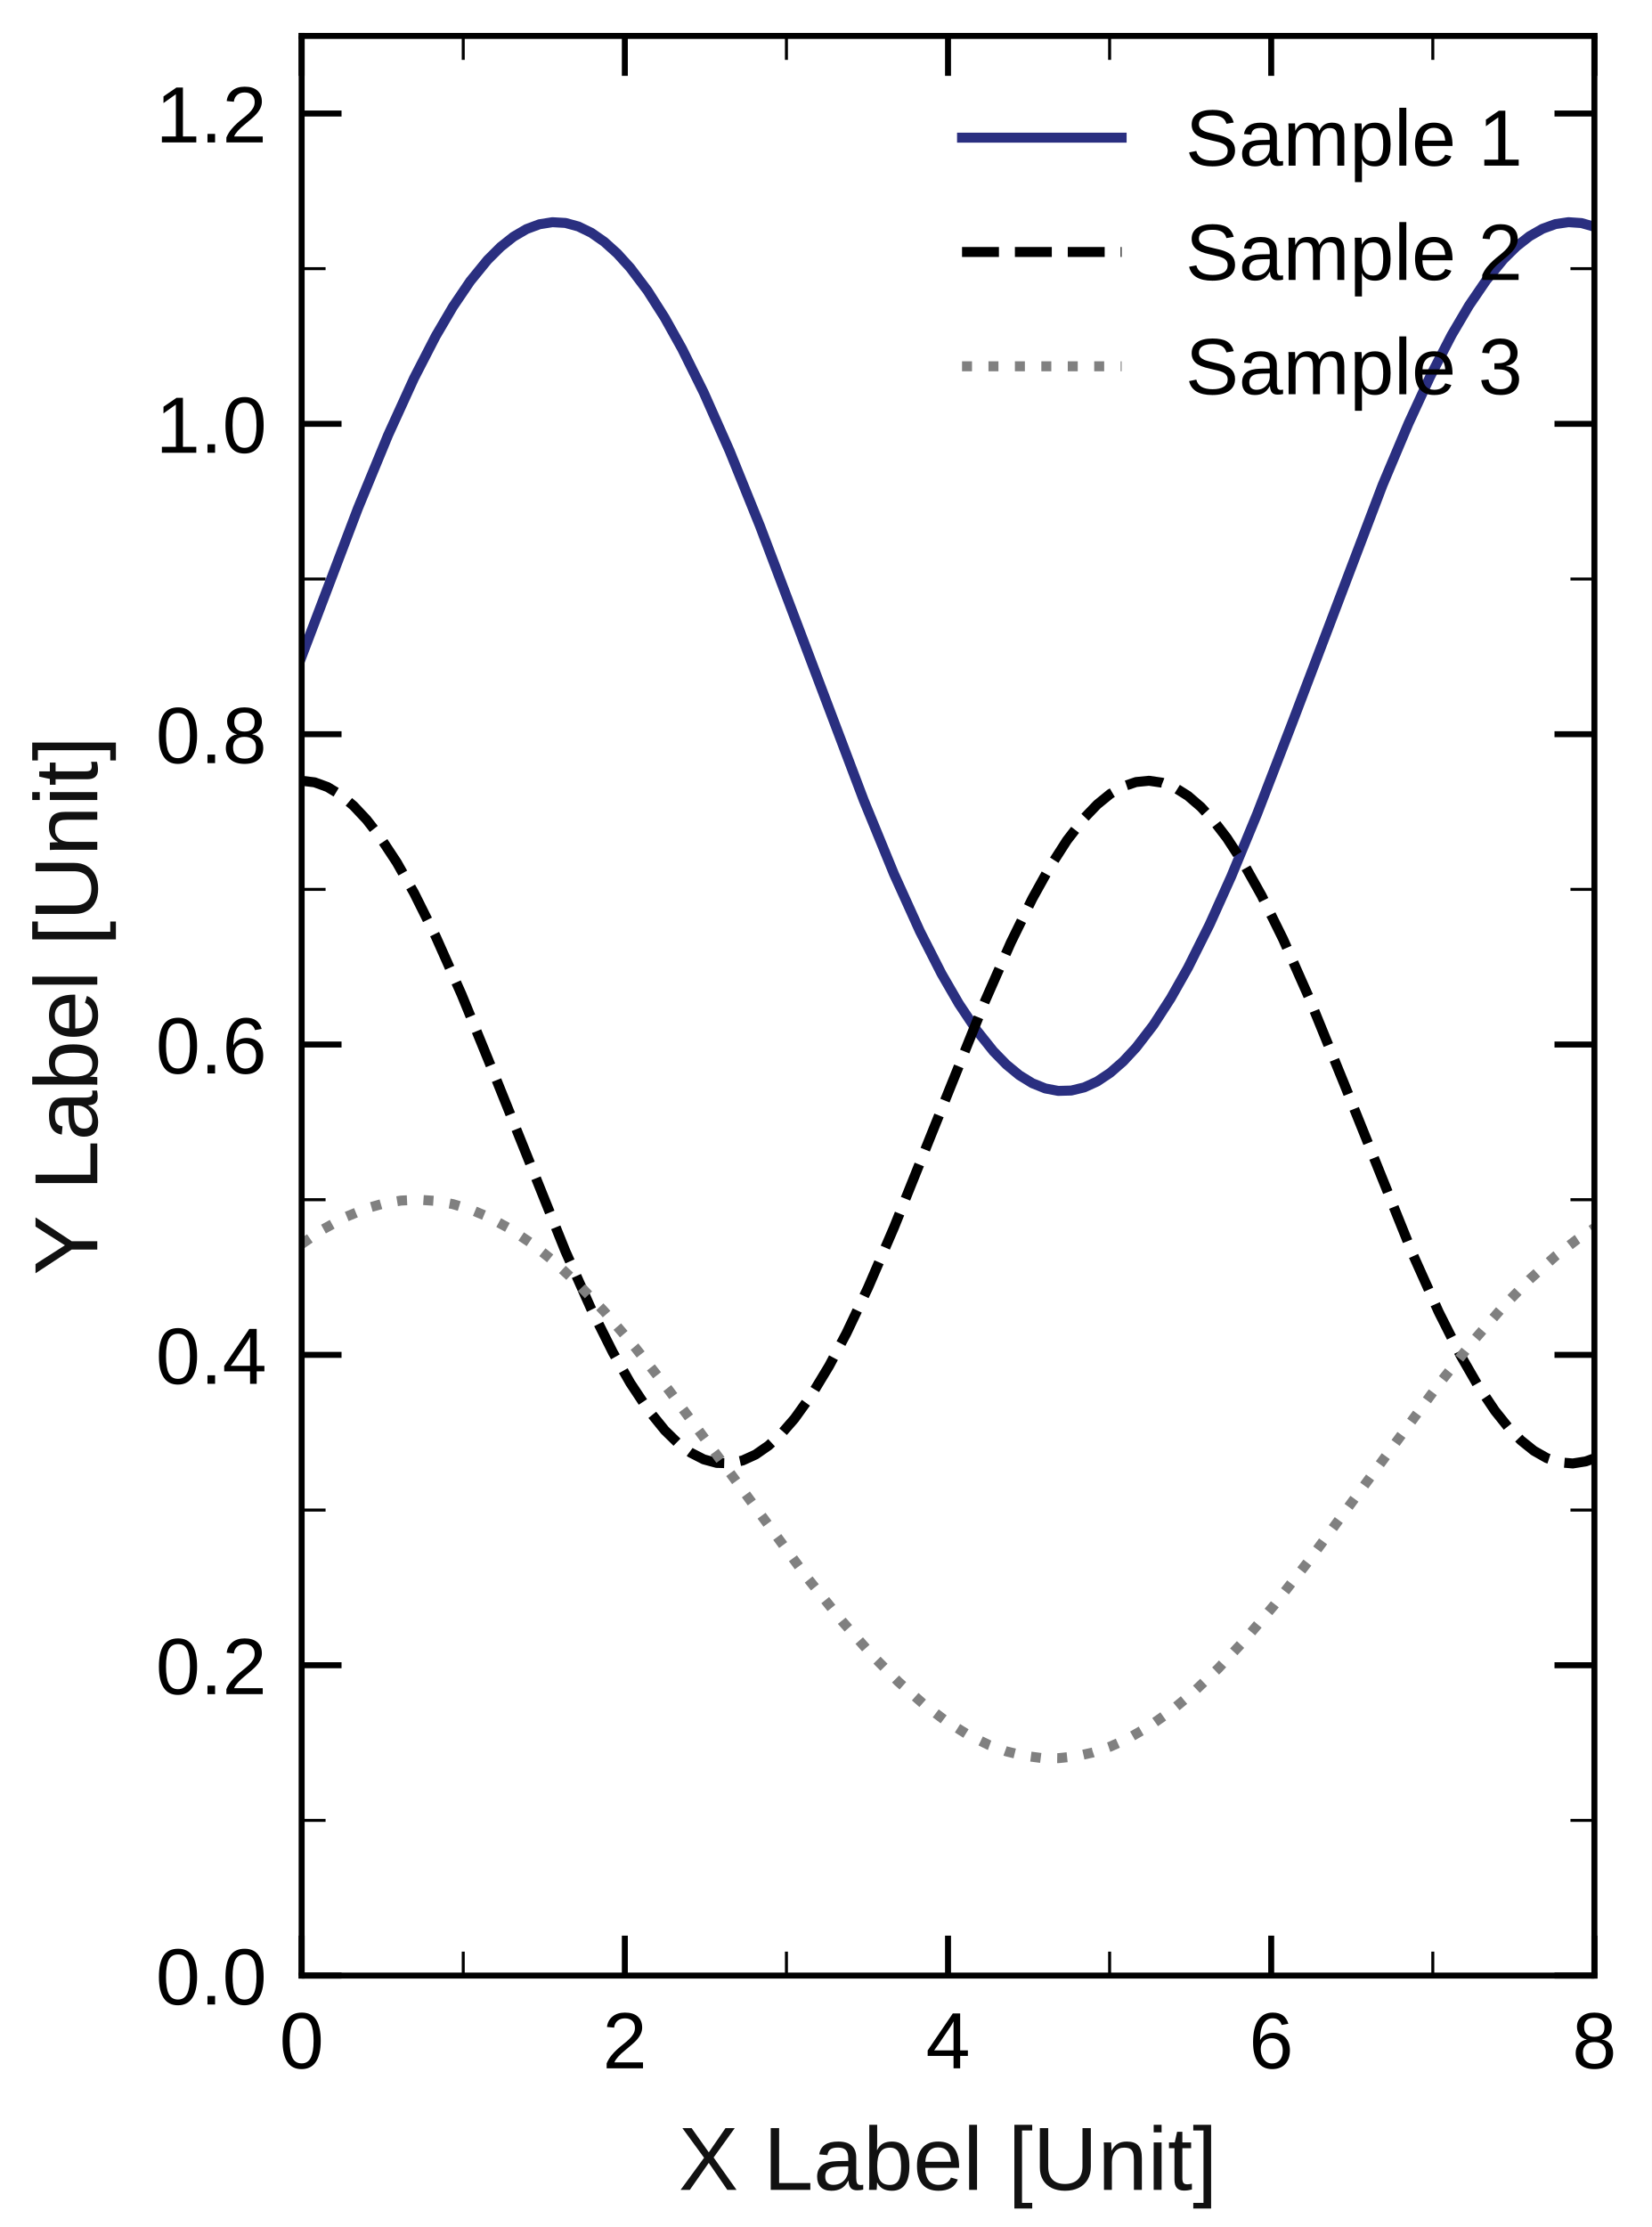
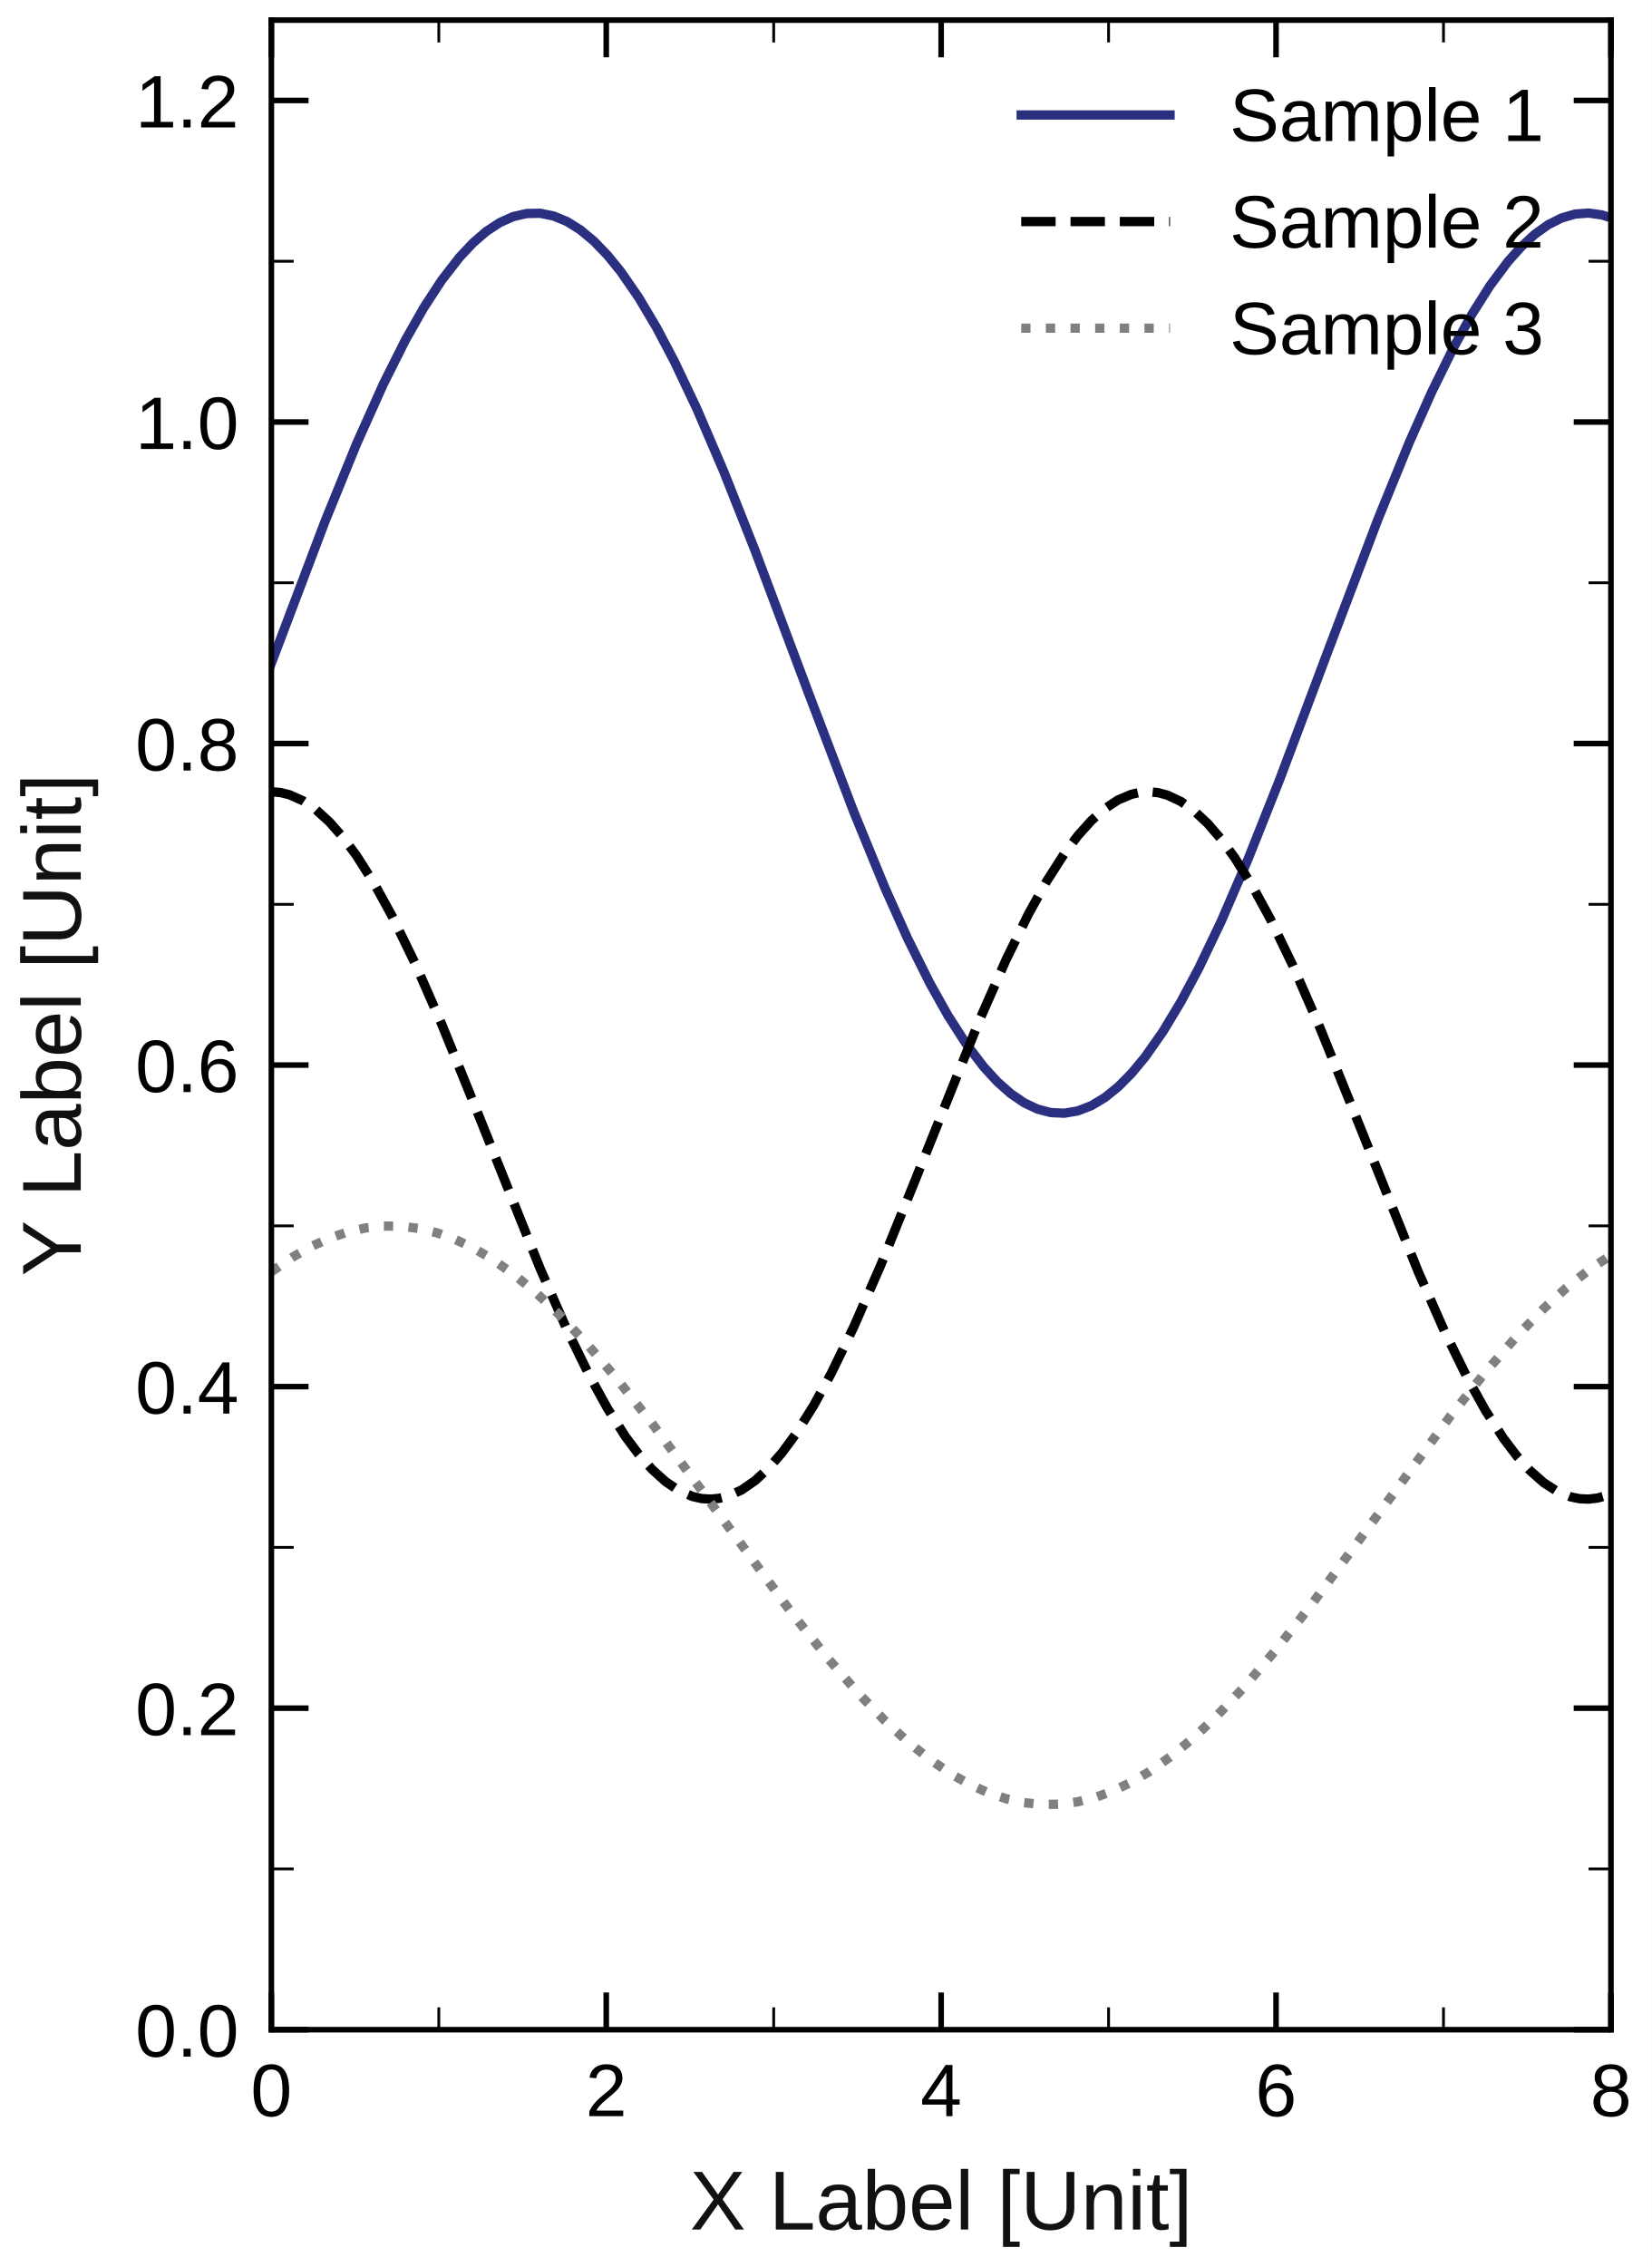
- <svg xmlns="http://www.w3.org/2000/svg" xmlns:xlink="http://www.w3.org/1999/xlink" width="165.6pt" height="223.2pt" viewBox="0 0 165.6 223.2" version="1.1">
+ <svg xmlns="http://www.w3.org/2000/svg" xmlns:xlink="http://www.w3.org/1999/xlink" width="177.554pt" height="243.667pt" viewBox="0 0 177.554 243.667" version="1.1">
  <defs>
    <style type="text/css">*{stroke-linejoin: round; stroke-linecap: butt}</style>
  </defs>
  <g id="figure_1">
    <g id="patch_1">
-       <path d="M 0 223.2  L 165.6 223.2  L 165.6 -0  L 0 -0  z " style="fill: #ffffff" />
+       <path d="M 0 243.667  L 177.554 243.667  L 177.554 0  L 0 0  z " style="fill: #ffffff" />
    </g>
    <g id="axes_1">
      <g id="patch_2">
-         <path d="M 30.24 198  L 159.84 198  L 159.84 3.6  L 30.24 3.6  z " style="fill: #ffffff" />
+         <path d="M 29.17 218.16  L 173.17 218.16  L 173.17 2.16  L 29.17 2.16  z " style="fill: #ffffff" />
      </g>
      <g id="matplotlib.axis_1">
        <g id="xtick_1">
          <g id="line2d_1">
            <defs>
-               <path id="mc24cb52081" d="M 0 0  L 0 -4  " style="stroke: #000000; stroke-width: 0.6" />
-             </defs>
-             <g>
-               <use xlink:href="#mc24cb52081" x="30.24" y="198" style="stroke: #000000; stroke-width: 0.6" />
+               <path id="mc9ef6f5ef5" d="M 0 0  L 0 -4  " style="stroke: #000000; stroke-width: 0.6" />
+             </defs>
+             <g>
+               <use xlink:href="#mc9ef6f5ef5" x="29.17" y="218.16" style="stroke: #000000; stroke-width: 0.6" />
            </g>
          </g>
          <g id="line2d_2">
            <defs>
-               <path id="m862038b595" d="M 0 0  L 0 4  " style="stroke: #000000; stroke-width: 0.6" />
-             </defs>
-             <g>
-               <use xlink:href="#m862038b595" x="30.24" y="3.6" style="stroke: #000000; stroke-width: 0.6" />
+               <path id="m46d0207cd6" d="M 0 0  L 0 4  " style="stroke: #000000; stroke-width: 0.6" />
+             </defs>
+             <g>
+               <use xlink:href="#m46d0207cd6" x="29.17" y="2.16" style="stroke: #000000; stroke-width: 0.6" />
            </g>
          </g>
          <g id="text_1">
-             <g transform="translate(28.01562 207.2975) scale(0.08 -0.08)">
+             <g transform="translate(26.94531 227.4575) scale(0.08 -0.08)">
              <defs>
                <path id="Arimo-30" d="M 3309 2203  Q 3309 1100 2920 518  Q 2531 -63 1772 -63  Q 1013 -63 631 515  Q 250 1094 250 2203  Q 250 3338 620 3903  Q 991 4469 1791 4469  Q 2569 4469 2939 3897  Q 3309 3325 3309 2203  z M 2738 2203  Q 2738 3156 2517 3584  Q 2297 4013 1791 4013  Q 1272 4013 1045 3591  Q 819 3169 819 2203  Q 819 1266 1048 831  Q 1278 397 1778 397  Q 2275 397 2506 840  Q 2738 1284 2738 2203  z " transform="scale(0.015625)" />
              </defs>
              <use xlink:href="#Arimo-30" />
            </g>
          </g>
        </g>
        <g id="xtick_2">
          <g id="line2d_3">
            <g>
-               <use xlink:href="#mc24cb52081" x="62.64" y="198" style="stroke: #000000; stroke-width: 0.6" />
+               <use xlink:href="#mc9ef6f5ef5" x="65.17" y="218.16" style="stroke: #000000; stroke-width: 0.6" />
            </g>
          </g>
          <g id="line2d_4">
            <g>
-               <use xlink:href="#m862038b595" x="62.64" y="3.6" style="stroke: #000000; stroke-width: 0.6" />
+               <use xlink:href="#m46d0207cd6" x="65.17" y="2.16" style="stroke: #000000; stroke-width: 0.6" />
            </g>
          </g>
          <g id="text_2">
-             <g transform="translate(60.41562 207.2975) scale(0.08 -0.08)">
+             <g transform="translate(62.94531 227.4575) scale(0.08 -0.08)">
              <defs>
                <path id="Arimo-32" d="M 322 0  L 322 397  Q 481 763 711 1042  Q 941 1322 1194 1548  Q 1447 1775 1695 1969  Q 1944 2163 2144 2356  Q 2344 2550 2467 2762  Q 2591 2975 2591 3244  Q 2591 3606 2378 3806  Q 2166 4006 1788 4006  Q 1428 4006 1195 3811  Q 963 3616 922 3263  L 347 3316  Q 409 3844 795 4156  Q 1181 4469 1788 4469  Q 2453 4469 2811 4155  Q 3169 3841 3169 3263  Q 3169 3006 3051 2753  Q 2934 2500 2703 2247  Q 2472 1994 1819 1463  Q 1459 1169 1246 933  Q 1034 697 941 478  L 3238 478  L 3238 0  L 322 0  z " transform="scale(0.015625)" />
              </defs>
              <use xlink:href="#Arimo-32" />
            </g>
          </g>
        </g>
        <g id="xtick_3">
          <g id="line2d_5">
            <g>
-               <use xlink:href="#mc24cb52081" x="95.04" y="198" style="stroke: #000000; stroke-width: 0.6" />
+               <use xlink:href="#mc9ef6f5ef5" x="101.17" y="218.16" style="stroke: #000000; stroke-width: 0.6" />
            </g>
          </g>
          <g id="line2d_6">
            <g>
-               <use xlink:href="#m862038b595" x="95.04" y="3.6" style="stroke: #000000; stroke-width: 0.6" />
+               <use xlink:href="#m46d0207cd6" x="101.17" y="2.16" style="stroke: #000000; stroke-width: 0.6" />
            </g>
          </g>
          <g id="text_3">
-             <g transform="translate(92.81562 207.2975) scale(0.08 -0.08)">
+             <g transform="translate(98.94531 227.4575) scale(0.08 -0.08)">
              <defs>
                <path id="Arimo-34" d="M 2753 997  L 2753 0  L 2222 0  L 2222 997  L 147 997  L 147 1434  L 2163 4403  L 2753 4403  L 2753 1441  L 3372 1441  L 3372 997  L 2753 997  z M 2222 1441  L 2222 3769  Q 2150 3631 2101 3543  Q 2053 3456 2013 3397  L 1003 1903  Q 916 1775 666 1441  L 2222 1441  z " transform="scale(0.015625)" />
              </defs>
              <use xlink:href="#Arimo-34" />
            </g>
          </g>
        </g>
        <g id="xtick_4">
          <g id="line2d_7">
            <g>
-               <use xlink:href="#mc24cb52081" x="127.44" y="198" style="stroke: #000000; stroke-width: 0.6" />
+               <use xlink:href="#mc9ef6f5ef5" x="137.17" y="218.16" style="stroke: #000000; stroke-width: 0.6" />
            </g>
          </g>
          <g id="line2d_8">
            <g>
-               <use xlink:href="#m862038b595" x="127.44" y="3.6" style="stroke: #000000; stroke-width: 0.6" />
+               <use xlink:href="#m46d0207cd6" x="137.17" y="2.16" style="stroke: #000000; stroke-width: 0.6" />
            </g>
          </g>
          <g id="text_4">
-             <g transform="translate(125.2156 207.2975) scale(0.08 -0.08)">
+             <g transform="translate(134.9453 227.4575) scale(0.08 -0.08)">
              <defs>
                <path id="Arimo-36" d="M 3278 1441  Q 3278 744 2900 340  Q 2522 -63 1856 -63  Q 1113 -63 719 490  Q 325 1044 325 2100  Q 325 3244 734 3856  Q 1144 4469 1900 4469  Q 2897 4469 3156 3572  L 2619 3475  Q 2453 4013 1894 4013  Q 1413 4013 1148 3564  Q 884 3116 884 2266  Q 1038 2550 1316 2698  Q 1594 2847 1953 2847  Q 2563 2847 2920 2465  Q 3278 2084 3278 1441  z M 2706 1416  Q 2706 1894 2472 2153  Q 2238 2413 1819 2413  Q 1425 2413 1183 2183  Q 941 1953 941 1550  Q 941 1041 1192 716  Q 1444 391 1838 391  Q 2244 391 2475 664  Q 2706 938 2706 1416  z " transform="scale(0.015625)" />
              </defs>
              <use xlink:href="#Arimo-36" />
            </g>
          </g>
        </g>
        <g id="xtick_5">
          <g id="line2d_9">
            <g>
-               <use xlink:href="#mc24cb52081" x="159.84" y="198" style="stroke: #000000; stroke-width: 0.6" />
+               <use xlink:href="#mc9ef6f5ef5" x="173.17" y="218.16" style="stroke: #000000; stroke-width: 0.6" />
            </g>
          </g>
          <g id="line2d_10">
            <g>
-               <use xlink:href="#m862038b595" x="159.84" y="3.6" style="stroke: #000000; stroke-width: 0.6" />
+               <use xlink:href="#m46d0207cd6" x="173.17" y="2.16" style="stroke: #000000; stroke-width: 0.6" />
            </g>
          </g>
          <g id="text_5">
-             <g transform="translate(157.6156 207.2975) scale(0.08 -0.08)">
+             <g transform="translate(170.9453 227.4575) scale(0.08 -0.08)">
              <defs>
                <path id="Arimo-38" d="M 3281 1228  Q 3281 619 2893 278  Q 2506 -63 1781 -63  Q 1075 -63 676 271  Q 278 606 278 1222  Q 278 1653 525 1947  Q 772 2241 1156 2303  L 1156 2316  Q 797 2400 589 2681  Q 381 2963 381 3341  Q 381 3844 757 4156  Q 1134 4469 1769 4469  Q 2419 4469 2795 4162  Q 3172 3856 3172 3334  Q 3172 2956 2962 2675  Q 2753 2394 2391 2322  L 2391 2309  Q 2813 2241 3047 1952  Q 3281 1663 3281 1228  z M 2697 1281  Q 2697 1691 2453 1898  Q 2209 2106 1769 2106  Q 1341 2106 1100 1882  Q 859 1659 859 1269  Q 859 359 1788 359  Q 2247 359 2472 579  Q 2697 800 2697 1281  z M 2588 3303  Q 2588 4050 1769 4050  Q 1372 4050 1164 3862  Q 956 3675 956 3303  Q 956 2925 1170 2726  Q 1384 2528 1775 2528  Q 2172 2528 2380 2711  Q 2588 2894 2588 3303  z " transform="scale(0.015625)" />
              </defs>
              <use xlink:href="#Arimo-38" />
            </g>
          </g>
        </g>
        <g id="xtick_6">
          <g id="line2d_11">
            <defs>
-               <path id="m86d855bfe4" d="M 0 0  L 0 -2.4  " style="stroke: #000000; stroke-width: 0.3" />
-             </defs>
-             <g>
-               <use xlink:href="#m86d855bfe4" x="46.44" y="198" style="stroke: #000000; stroke-width: 0.3" />
+               <path id="m36d95aede6" d="M 0 0  L 0 -2.4  " style="stroke: #000000; stroke-width: 0.3" />
+             </defs>
+             <g>
+               <use xlink:href="#m36d95aede6" x="47.17" y="218.16" style="stroke: #000000; stroke-width: 0.3" />
            </g>
          </g>
          <g id="line2d_12">
            <defs>
-               <path id="mf65d2bd8a2" d="M 0 0  L 0 2.4  " style="stroke: #000000; stroke-width: 0.3" />
-             </defs>
-             <g>
-               <use xlink:href="#mf65d2bd8a2" x="46.44" y="3.6" style="stroke: #000000; stroke-width: 0.3" />
+               <path id="m4da237f2a1" d="M 0 0  L 0 2.4  " style="stroke: #000000; stroke-width: 0.3" />
+             </defs>
+             <g>
+               <use xlink:href="#m4da237f2a1" x="47.17" y="2.16" style="stroke: #000000; stroke-width: 0.3" />
            </g>
          </g>
        </g>
        <g id="xtick_7">
          <g id="line2d_13">
            <g>
-               <use xlink:href="#m86d855bfe4" x="78.84" y="198" style="stroke: #000000; stroke-width: 0.3" />
+               <use xlink:href="#m36d95aede6" x="83.17" y="218.16" style="stroke: #000000; stroke-width: 0.3" />
            </g>
          </g>
          <g id="line2d_14">
            <g>
-               <use xlink:href="#mf65d2bd8a2" x="78.84" y="3.6" style="stroke: #000000; stroke-width: 0.3" />
+               <use xlink:href="#m4da237f2a1" x="83.17" y="2.16" style="stroke: #000000; stroke-width: 0.3" />
            </g>
          </g>
        </g>
        <g id="xtick_8">
          <g id="line2d_15">
            <g>
-               <use xlink:href="#m86d855bfe4" x="111.24" y="198" style="stroke: #000000; stroke-width: 0.3" />
+               <use xlink:href="#m36d95aede6" x="119.17" y="218.16" style="stroke: #000000; stroke-width: 0.3" />
            </g>
          </g>
          <g id="line2d_16">
            <g>
-               <use xlink:href="#mf65d2bd8a2" x="111.24" y="3.6" style="stroke: #000000; stroke-width: 0.3" />
+               <use xlink:href="#m4da237f2a1" x="119.17" y="2.16" style="stroke: #000000; stroke-width: 0.3" />
            </g>
          </g>
        </g>
        <g id="xtick_9">
          <g id="line2d_17">
            <g>
-               <use xlink:href="#m86d855bfe4" x="143.64" y="198" style="stroke: #000000; stroke-width: 0.3" />
+               <use xlink:href="#m36d95aede6" x="155.17" y="218.16" style="stroke: #000000; stroke-width: 0.3" />
            </g>
          </g>
          <g id="line2d_18">
            <g>
-               <use xlink:href="#mf65d2bd8a2" x="143.64" y="3.6" style="stroke: #000000; stroke-width: 0.3" />
+               <use xlink:href="#m4da237f2a1" x="155.17" y="2.16" style="stroke: #000000; stroke-width: 0.3" />
            </g>
          </g>
        </g>
        <g id="text_6">
-           <g style="fill: #111111" transform="translate(68.02594 219.4797) scale(0.09 -0.09)">
+           <g style="fill: #111111" transform="translate(74.15563 239.6397) scale(0.09 -0.09)">
            <defs>
              <path id="Arimo-58" d="M 3475 0  L 2153 1925  L 803 0  L 144 0  L 1819 2288  L 272 4403  L 931 4403  L 2156 2675  L 3347 4403  L 4006 4403  L 2500 2309  L 4134 0  L 3475 0  z " transform="scale(0.015625)" />
              <path id="Arimo-20" transform="scale(0.015625)" />
              <path id="Arimo-4c" d="M 525 0  L 525 4403  L 1122 4403  L 1122 488  L 3347 488  L 3347 0  L 525 0  z " transform="scale(0.015625)" />
              <path id="Arimo-61" d="M 1294 -63  Q 784 -63 528 206  Q 272 475 272 944  Q 272 1469 617 1750  Q 963 2031 1731 2050  L 2491 2063  L 2491 2247  Q 2491 2659 2316 2837  Q 2141 3016 1766 3016  Q 1388 3016 1216 2887  Q 1044 2759 1009 2478  L 422 2531  Q 566 3444 1778 3444  Q 2416 3444 2737 3151  Q 3059 2859 3059 2306  L 3059 850  Q 3059 600 3125 473  Q 3191 347 3375 347  Q 3456 347 3559 369  L 3559 19  Q 3347 -31 3125 -31  Q 2813 -31 2670 133  Q 2528 297 2509 647  L 2491 647  Q 2275 259 1989 98  Q 1703 -63 1294 -63  z M 1422 359  Q 1731 359 1972 500  Q 2213 641 2352 886  Q 2491 1131 2491 1391  L 2491 1669  L 1875 1656  Q 1478 1650 1273 1575  Q 1069 1500 959 1344  Q 850 1188 850 934  Q 850 659 998 509  Q 1147 359 1422 359  z " transform="scale(0.015625)" />
              <path id="Arimo-62" d="M 3291 1706  Q 3291 -63 2047 -63  Q 1663 -63 1408 76  Q 1153 216 994 525  L 988 525  Q 988 428 975 229  Q 963 31 956 0  L 413 0  Q 431 169 431 697  L 431 4638  L 994 4638  L 994 3316  Q 994 3113 981 2838  L 994 2838  Q 1150 3163 1408 3303  Q 1666 3444 2047 3444  Q 2688 3444 2989 3012  Q 3291 2581 3291 1706  z M 2700 1688  Q 2700 2397 2512 2703  Q 2325 3009 1903 3009  Q 1428 3009 1211 2684  Q 994 2359 994 1653  Q 994 988 1206 670  Q 1419 353 1897 353  Q 2322 353 2511 667  Q 2700 981 2700 1688  z " transform="scale(0.015625)" />
              <path id="Arimo-65" d="M 863 1572  Q 863 991 1103 675  Q 1344 359 1806 359  Q 2172 359 2392 506  Q 2613 653 2691 878  L 3184 738  Q 2881 -63 1806 -63  Q 1056 -63 664 384  Q 272 831 272 1713  Q 272 2550 664 2997  Q 1056 3444 1784 3444  Q 3275 3444 3275 1647  L 3275 1572  L 863 1572  z M 2694 2003  Q 2647 2538 2422 2783  Q 2197 3028 1775 3028  Q 1366 3028 1127 2754  Q 888 2481 869 2003  L 2694 2003  z " transform="scale(0.015625)" />
              <path id="Arimo-6c" d="M 431 0  L 431 4638  L 994 4638  L 994 0  L 431 0  z " transform="scale(0.015625)" />
              <path id="Arimo-5b" d="M 456 -1328  L 456 4638  L 1728 4638  L 1728 4234  L 1000 4234  L 1000 -925  L 1728 -925  L 1728 -1328  L 456 -1328  z " transform="scale(0.015625)" />
              <path id="Arimo-55" d="M 2284 -63  Q 1744 -63 1341 134  Q 938 331 716 706  Q 494 1081 494 1600  L 494 4403  L 1091 4403  L 1091 1650  Q 1091 1047 1397 734  Q 1703 422 2281 422  Q 2875 422 3204 745  Q 3534 1069 3534 1691  L 3534 4403  L 4128 4403  L 4128 1656  Q 4128 1122 3901 734  Q 3675 347 3261 142  Q 2847 -63 2284 -63  z " transform="scale(0.015625)" />
              <path id="Arimo-6e" d="M 2578 0  L 2578 2144  Q 2578 2478 2512 2662  Q 2447 2847 2303 2928  Q 2159 3009 1881 3009  Q 1475 3009 1240 2731  Q 1006 2453 1006 1959  L 1006 0  L 444 0  L 444 2659  Q 444 3250 425 3381  L 956 3381  Q 959 3366 962 3297  Q 966 3228 970 3139  Q 975 3050 981 2803  L 991 2803  Q 1184 3153 1439 3298  Q 1694 3444 2072 3444  Q 2628 3444 2886 3167  Q 3144 2891 3144 2253  L 3144 0  L 2578 0  z " transform="scale(0.015625)" />
              <path id="Arimo-69" d="M 428 0  L 428 3381  L 991 3381  L 991 0  L 428 0  z M 428 4100  L 428 4638  L 991 4638  L 991 4100  L 428 4100  z " transform="scale(0.015625)" />
              <path id="Arimo-74" d="M 1731 25  Q 1453 -50 1163 -50  Q 488 -50 488 716  L 488 2972  L 97 2972  L 97 3381  L 509 3381  L 675 4138  L 1050 4138  L 1050 3381  L 1675 3381  L 1675 2972  L 1050 2972  L 1050 838  Q 1050 594 1129 495  Q 1209 397 1406 397  Q 1519 397 1731 441  L 1731 25  z " transform="scale(0.015625)" />
              <path id="Arimo-5d" d="M 50 -1328  L 50 -925  L 778 -925  L 778 4234  L 50 4234  L 50 4638  L 1322 4638  L 1322 -1328  L 50 -1328  z " transform="scale(0.015625)" />
            </defs>
            <use xlink:href="#Arimo-58" />
            <use xlink:href="#Arimo-20" x="66.699" />
            <use xlink:href="#Arimo-4c" x="94.482" />
            <use xlink:href="#Arimo-61" x="150.098" />
            <use xlink:href="#Arimo-62" x="205.713" />
            <use xlink:href="#Arimo-65" x="261.328" />
            <use xlink:href="#Arimo-6c" x="316.943" />
            <use xlink:href="#Arimo-20" x="339.16" />
            <use xlink:href="#Arimo-5b" x="366.943" />
            <use xlink:href="#Arimo-55" x="394.727" />
            <use xlink:href="#Arimo-6e" x="466.943" />
            <use xlink:href="#Arimo-69" x="522.559" />
            <use xlink:href="#Arimo-74" x="544.775" />
            <use xlink:href="#Arimo-5d" x="572.559" />
          </g>
        </g>
      </g>
      <g id="matplotlib.axis_2">
        <g id="ytick_1">
          <g id="line2d_19">
            <defs>
-               <path id="m43a805582a" d="M 0 0  L 4 0  " style="stroke: #000000; stroke-width: 0.6" />
-             </defs>
-             <g>
-               <use xlink:href="#m43a805582a" x="30.24" y="198" style="stroke: #000000; stroke-width: 0.6" />
+               <path id="mf0ed52d8ec" d="M 0 0  L 4 0  " style="stroke: #000000; stroke-width: 0.6" />
+             </defs>
+             <g>
+               <use xlink:href="#mf0ed52d8ec" x="29.17" y="218.16" style="stroke: #000000; stroke-width: 0.6" />
            </g>
          </g>
          <g id="line2d_20">
            <defs>
-               <path id="m4c746fdf65" d="M 0 0  L -4 0  " style="stroke: #000000; stroke-width: 0.6" />
-             </defs>
-             <g>
-               <use xlink:href="#m4c746fdf65" x="159.84" y="198" style="stroke: #000000; stroke-width: 0.6" />
+               <path id="mb5279b28ad" d="M 0 0  L -4 0  " style="stroke: #000000; stroke-width: 0.6" />
+             </defs>
+             <g>
+               <use xlink:href="#mb5279b28ad" x="173.17" y="218.16" style="stroke: #000000; stroke-width: 0.6" />
            </g>
          </g>
          <g id="text_7">
-             <g transform="translate(15.62 200.8988) scale(0.08 -0.08)">
+             <g transform="translate(14.54969 221.0588) scale(0.08 -0.08)">
              <defs>
                <path id="Arimo-2e" d="M 584 0  L 584 684  L 1194 684  L 1194 0  L 584 0  z " transform="scale(0.015625)" />
              </defs>
              <use xlink:href="#Arimo-30" />
              <use xlink:href="#Arimo-2e" x="55.615" />
              <use xlink:href="#Arimo-30" x="83.398" />
            </g>
          </g>
        </g>
        <g id="ytick_2">
          <g id="line2d_21">
            <g>
-               <use xlink:href="#m43a805582a" x="30.24" y="166.896" style="stroke: #000000; stroke-width: 0.6" />
+               <use xlink:href="#mf0ed52d8ec" x="29.17" y="183.6" style="stroke: #000000; stroke-width: 0.6" />
            </g>
          </g>
          <g id="line2d_22">
            <g>
-               <use xlink:href="#m4c746fdf65" x="159.84" y="166.896" style="stroke: #000000; stroke-width: 0.6" />
+               <use xlink:href="#mb5279b28ad" x="173.17" y="183.6" style="stroke: #000000; stroke-width: 0.6" />
            </g>
          </g>
          <g id="text_8">
-             <g transform="translate(15.62 169.7947) scale(0.08 -0.08)">
+             <g transform="translate(14.54969 186.4988) scale(0.08 -0.08)">
              <use xlink:href="#Arimo-30" />
              <use xlink:href="#Arimo-2e" x="55.615" />
              <use xlink:href="#Arimo-32" x="83.398" />
            </g>
          </g>
        </g>
        <g id="ytick_3">
          <g id="line2d_23">
            <g>
-               <use xlink:href="#m43a805582a" x="30.24" y="135.792" style="stroke: #000000; stroke-width: 0.6" />
+               <use xlink:href="#mf0ed52d8ec" x="29.17" y="149.04" style="stroke: #000000; stroke-width: 0.6" />
            </g>
          </g>
          <g id="line2d_24">
            <g>
-               <use xlink:href="#m4c746fdf65" x="159.84" y="135.792" style="stroke: #000000; stroke-width: 0.6" />
+               <use xlink:href="#mb5279b28ad" x="173.17" y="149.04" style="stroke: #000000; stroke-width: 0.6" />
            </g>
          </g>
          <g id="text_9">
-             <g transform="translate(15.62 138.6908) scale(0.08 -0.08)">
+             <g transform="translate(14.54969 151.9387) scale(0.08 -0.08)">
              <use xlink:href="#Arimo-30" />
              <use xlink:href="#Arimo-2e" x="55.615" />
              <use xlink:href="#Arimo-34" x="83.398" />
            </g>
          </g>
        </g>
        <g id="ytick_4">
          <g id="line2d_25">
            <g>
-               <use xlink:href="#m43a805582a" x="30.24" y="104.688" style="stroke: #000000; stroke-width: 0.6" />
+               <use xlink:href="#mf0ed52d8ec" x="29.17" y="114.48" style="stroke: #000000; stroke-width: 0.6" />
            </g>
          </g>
          <g id="line2d_26">
            <g>
-               <use xlink:href="#m4c746fdf65" x="159.84" y="104.688" style="stroke: #000000; stroke-width: 0.6" />
+               <use xlink:href="#mb5279b28ad" x="173.17" y="114.48" style="stroke: #000000; stroke-width: 0.6" />
            </g>
          </g>
          <g id="text_10">
-             <g transform="translate(15.62 107.5867) scale(0.08 -0.08)">
+             <g transform="translate(14.54969 117.3787) scale(0.08 -0.08)">
              <use xlink:href="#Arimo-30" />
              <use xlink:href="#Arimo-2e" x="55.615" />
              <use xlink:href="#Arimo-36" x="83.398" />
            </g>
          </g>
        </g>
        <g id="ytick_5">
          <g id="line2d_27">
            <g>
-               <use xlink:href="#m43a805582a" x="30.24" y="73.584" style="stroke: #000000; stroke-width: 0.6" />
+               <use xlink:href="#mf0ed52d8ec" x="29.17" y="79.92" style="stroke: #000000; stroke-width: 0.6" />
            </g>
          </g>
          <g id="line2d_28">
            <g>
-               <use xlink:href="#m4c746fdf65" x="159.84" y="73.584" style="stroke: #000000; stroke-width: 0.6" />
+               <use xlink:href="#mb5279b28ad" x="173.17" y="79.92" style="stroke: #000000; stroke-width: 0.6" />
            </g>
          </g>
          <g id="text_11">
-             <g transform="translate(15.62 76.48275) scale(0.08 -0.08)">
+             <g transform="translate(14.54969 82.81875) scale(0.08 -0.08)">
              <use xlink:href="#Arimo-30" />
              <use xlink:href="#Arimo-2e" x="55.615" />
              <use xlink:href="#Arimo-38" x="83.398" />
            </g>
          </g>
        </g>
        <g id="ytick_6">
          <g id="line2d_29">
            <g>
-               <use xlink:href="#m43a805582a" x="30.24" y="42.48" style="stroke: #000000; stroke-width: 0.6" />
+               <use xlink:href="#mf0ed52d8ec" x="29.17" y="45.36" style="stroke: #000000; stroke-width: 0.6" />
            </g>
          </g>
          <g id="line2d_30">
            <g>
-               <use xlink:href="#m4c746fdf65" x="159.84" y="42.48" style="stroke: #000000; stroke-width: 0.6" />
+               <use xlink:href="#mb5279b28ad" x="173.17" y="45.36" style="stroke: #000000; stroke-width: 0.6" />
            </g>
          </g>
          <g id="text_12">
-             <g transform="translate(15.62 45.37875) scale(0.08 -0.08)">
+             <g transform="translate(14.54969 48.25875) scale(0.08 -0.08)">
              <defs>
                <path id="Arimo-31" d="M 488 0  L 488 478  L 1609 478  L 1609 3866  L 616 3156  L 616 3688  L 1656 4403  L 2175 4403  L 2175 478  L 3247 478  L 3247 0  L 488 0  z " transform="scale(0.015625)" />
              </defs>
              <use xlink:href="#Arimo-31" />
              <use xlink:href="#Arimo-2e" x="55.615" />
              <use xlink:href="#Arimo-30" x="83.398" />
            </g>
          </g>
        </g>
        <g id="ytick_7">
          <g id="line2d_31">
            <g>
-               <use xlink:href="#m43a805582a" x="30.24" y="11.376" style="stroke: #000000; stroke-width: 0.6" />
+               <use xlink:href="#mf0ed52d8ec" x="29.17" y="10.8" style="stroke: #000000; stroke-width: 0.6" />
            </g>
          </g>
          <g id="line2d_32">
            <g>
-               <use xlink:href="#m4c746fdf65" x="159.84" y="11.376" style="stroke: #000000; stroke-width: 0.6" />
+               <use xlink:href="#mb5279b28ad" x="173.17" y="10.8" style="stroke: #000000; stroke-width: 0.6" />
            </g>
          </g>
          <g id="text_13">
-             <g transform="translate(15.62 14.27475) scale(0.08 -0.08)">
+             <g transform="translate(14.54969 13.69875) scale(0.08 -0.08)">
              <use xlink:href="#Arimo-31" />
              <use xlink:href="#Arimo-2e" x="55.615" />
              <use xlink:href="#Arimo-32" x="83.398" />
            </g>
          </g>
        </g>
        <g id="ytick_8">
          <g id="line2d_33">
            <defs>
-               <path id="mde36479918" d="M 0 0  L 2.4 0  " style="stroke: #000000; stroke-width: 0.3" />
-             </defs>
-             <g>
-               <use xlink:href="#mde36479918" x="30.24" y="182.448" style="stroke: #000000; stroke-width: 0.3" />
+               <path id="mfea348c834" d="M 0 0  L 2.4 0  " style="stroke: #000000; stroke-width: 0.3" />
+             </defs>
+             <g>
+               <use xlink:href="#mfea348c834" x="29.17" y="200.88" style="stroke: #000000; stroke-width: 0.3" />
            </g>
          </g>
          <g id="line2d_34">
            <defs>
-               <path id="mda2efe1b38" d="M 0 0  L -2.4 0  " style="stroke: #000000; stroke-width: 0.3" />
-             </defs>
-             <g>
-               <use xlink:href="#mda2efe1b38" x="159.84" y="182.448" style="stroke: #000000; stroke-width: 0.3" />
+               <path id="me658cc27ee" d="M 0 0  L -2.4 0  " style="stroke: #000000; stroke-width: 0.3" />
+             </defs>
+             <g>
+               <use xlink:href="#me658cc27ee" x="173.17" y="200.88" style="stroke: #000000; stroke-width: 0.3" />
            </g>
          </g>
        </g>
        <g id="ytick_9">
          <g id="line2d_35">
            <g>
-               <use xlink:href="#mde36479918" x="30.24" y="151.344" style="stroke: #000000; stroke-width: 0.3" />
+               <use xlink:href="#mfea348c834" x="29.17" y="166.32" style="stroke: #000000; stroke-width: 0.3" />
            </g>
          </g>
          <g id="line2d_36">
            <g>
-               <use xlink:href="#mda2efe1b38" x="159.84" y="151.344" style="stroke: #000000; stroke-width: 0.3" />
+               <use xlink:href="#me658cc27ee" x="173.17" y="166.32" style="stroke: #000000; stroke-width: 0.3" />
            </g>
          </g>
        </g>
        <g id="ytick_10">
          <g id="line2d_37">
            <g>
-               <use xlink:href="#mde36479918" x="30.24" y="120.24" style="stroke: #000000; stroke-width: 0.3" />
+               <use xlink:href="#mfea348c834" x="29.17" y="131.76" style="stroke: #000000; stroke-width: 0.3" />
            </g>
          </g>
          <g id="line2d_38">
            <g>
-               <use xlink:href="#mda2efe1b38" x="159.84" y="120.24" style="stroke: #000000; stroke-width: 0.3" />
+               <use xlink:href="#me658cc27ee" x="173.17" y="131.76" style="stroke: #000000; stroke-width: 0.3" />
            </g>
          </g>
        </g>
        <g id="ytick_11">
          <g id="line2d_39">
            <g>
-               <use xlink:href="#mde36479918" x="30.24" y="89.136" style="stroke: #000000; stroke-width: 0.3" />
+               <use xlink:href="#mfea348c834" x="29.17" y="97.2" style="stroke: #000000; stroke-width: 0.3" />
            </g>
          </g>
          <g id="line2d_40">
            <g>
-               <use xlink:href="#mda2efe1b38" x="159.84" y="89.136" style="stroke: #000000; stroke-width: 0.3" />
+               <use xlink:href="#me658cc27ee" x="173.17" y="97.2" style="stroke: #000000; stroke-width: 0.3" />
            </g>
          </g>
        </g>
        <g id="ytick_12">
          <g id="line2d_41">
            <g>
-               <use xlink:href="#mde36479918" x="30.24" y="58.032" style="stroke: #000000; stroke-width: 0.3" />
+               <use xlink:href="#mfea348c834" x="29.17" y="62.64" style="stroke: #000000; stroke-width: 0.3" />
            </g>
          </g>
          <g id="line2d_42">
            <g>
-               <use xlink:href="#mda2efe1b38" x="159.84" y="58.032" style="stroke: #000000; stroke-width: 0.3" />
+               <use xlink:href="#me658cc27ee" x="173.17" y="62.64" style="stroke: #000000; stroke-width: 0.3" />
            </g>
          </g>
        </g>
        <g id="ytick_13">
          <g id="line2d_43">
            <g>
-               <use xlink:href="#mde36479918" x="30.24" y="26.928" style="stroke: #000000; stroke-width: 0.3" />
+               <use xlink:href="#mfea348c834" x="29.17" y="28.08" style="stroke: #000000; stroke-width: 0.3" />
            </g>
          </g>
          <g id="line2d_44">
            <g>
-               <use xlink:href="#mda2efe1b38" x="159.84" y="26.928" style="stroke: #000000; stroke-width: 0.3" />
+               <use xlink:href="#me658cc27ee" x="173.17" y="28.08" style="stroke: #000000; stroke-width: 0.3" />
            </g>
          </g>
        </g>
        <g id="text_14">
-           <g style="fill: #111111" transform="translate(9.7525 127.8141) rotate(-90) scale(0.09 -0.09)">
+           <g style="fill: #111111" transform="translate(8.682187 137.1741) rotate(-90) scale(0.09 -0.09)">
            <defs>
              <path id="Arimo-59" d="M 2428 1825  L 2428 0  L 1834 0  L 1834 1825  L 141 4403  L 797 4403  L 2138 2306  L 3472 4403  L 4128 4403  L 2428 1825  z " transform="scale(0.015625)" />
            </defs>
            <use xlink:href="#Arimo-59" />
            <use xlink:href="#Arimo-20" x="66.699" />
            <use xlink:href="#Arimo-4c" x="94.482" />
            <use xlink:href="#Arimo-61" x="150.098" />
            <use xlink:href="#Arimo-62" x="205.713" />
            <use xlink:href="#Arimo-65" x="261.328" />
            <use xlink:href="#Arimo-6c" x="316.943" />
            <use xlink:href="#Arimo-20" x="339.16" />
            <use xlink:href="#Arimo-5b" x="366.943" />
            <use xlink:href="#Arimo-55" x="394.727" />
            <use xlink:href="#Arimo-6e" x="466.943" />
            <use xlink:href="#Arimo-69" x="522.559" />
            <use xlink:href="#Arimo-74" x="544.775" />
            <use xlink:href="#Arimo-5d" x="572.559" />
          </g>
        </g>
      </g>
      <g id="line2d_45">
-         <path d="M 30.24 65.808  L 35.875 50.965  L 38.909 43.602  L 41.51 37.9  L 43.677 33.691  L 45.411 30.734  L 47.144 28.178  L 48.878 26.052  L 50.178 24.756  L 51.479 23.723  L 52.779 22.962  L 54.079 22.477  L 55.38 22.27  L 56.68 22.344  L 57.98 22.698  L 59.281 23.33  L 60.581 24.235  L 61.881 25.407  L 63.182 26.84  L 64.916 29.139  L 66.649 31.858  L 68.383 34.965  L 70.55 39.341  L 73.151 45.208  L 76.185 52.712  L 80.52 64.157  L 86.588 80.193  L 89.622 87.594  L 92.223 93.341  L 94.39 97.595  L 96.124 100.592  L 97.857 103.192  L 99.591 105.363  L 100.892 106.696  L 102.192 107.765  L 103.492 108.565  L 104.793 109.089  L 106.093 109.334  L 107.393 109.299  L 108.694 108.984  L 109.994 108.391  L 111.294 107.523  L 112.595 106.387  L 113.895 104.99  L 115.629 102.737  L 117.362 100.06  L 119.096 96.992  L 121.263 92.66  L 123.431 87.847  L 126.031 81.561  L 129.499 72.578  L 138.601 48.619  L 141.202 42.445  L 143.369 37.752  L 145.536 33.561  L 147.27 30.619  L 149.004 28.081  L 150.738 25.974  L 152.038 24.691  L 153.338 23.674  L 154.639 22.928  L 155.939 22.458  L 157.239 22.267  L 158.54 22.356  L 159.84 22.726  L 159.84 22.726  " clip-path="url(#p3e1e231918)" style="fill: none; stroke: #2a2f80; stroke-linecap: square" />
+         <path d="M 29.17 71.28  L 34.949 56.011  L 38.32 47.729  L 41.21 41.276  L 43.618 36.481  L 45.544 33.09  L 47.471 30.135  L 49.397 27.651  L 50.842 26.114  L 52.287 24.868  L 53.732 23.921  L 55.176 23.279  L 56.621 22.947  L 58.066 22.925  L 59.511 23.215  L 60.956 23.814  L 62.4 24.719  L 63.845 25.923  L 65.29 27.42  L 66.735 29.199  L 68.661 31.991  L 70.588 35.232  L 72.514 38.886  L 74.922 43.969  L 77.812 50.704  L 81.183 59.218  L 86.962 74.621  L 91.778 87.263  L 95.15 95.487  L 97.558 100.859  L 99.966 105.701  L 101.892 109.137  L 103.819 112.139  L 105.745 114.673  L 107.19 116.249  L 108.635 117.536  L 110.079 118.525  L 111.524 119.21  L 112.969 119.586  L 114.414 119.651  L 115.859 119.404  L 117.303 118.848  L 118.748 117.985  L 120.193 116.822  L 121.638 115.365  L 123.083 113.624  L 125.009 110.882  L 126.936 107.686  L 128.862 104.073  L 131.27 99.035  L 134.16 92.343  L 137.531 83.864  L 142.829 69.771  L 148.126 55.807  L 151.497 47.542  L 153.905 42.131  L 156.314 37.24  L 158.24 33.762  L 160.166 30.713  L 162.093 28.128  L 163.538 26.513  L 164.982 25.185  L 166.427 24.154  L 167.872 23.427  L 169.317 23.008  L 170.762 22.9  L 172.206 23.103  L 173.17 23.411  L 173.17 23.411  " clip-path="url(#p06302ec5b3)" style="fill: none; stroke: #2a2f80; stroke-linecap: square" />
      </g>
      <g id="line2d_46">
-         <path d="M 30.24 78.25  L 31.54 78.408  L 32.841 78.883  L 34.141 79.668  L 35.441 80.758  L 36.742 82.141  L 38.042 83.806  L 39.776 86.436  L 41.51 89.495  L 43.677 93.843  L 46.277 99.683  L 49.745 108.165  L 56.68 125.4  L 59.281 131.225  L 61.448 135.557  L 63.182 138.6  L 64.916 141.213  L 66.649 143.352  L 67.95 144.624  L 69.25 145.598  L 70.55 146.265  L 71.851 146.618  L 73.151 146.655  L 74.451 146.375  L 75.752 145.78  L 77.052 144.877  L 78.352 143.673  L 79.653 142.18  L 81.386 139.763  L 83.12 136.896  L 84.854 133.628  L 87.021 129.058  L 89.622 123.023  L 93.523 113.311  L 98.724 100.394  L 101.325 94.488  L 103.492 90.066  L 105.226 86.938  L 106.96 84.23  L 108.694 81.988  L 109.994 80.633  L 111.294 79.574  L 112.595 78.82  L 113.895 78.378  L 115.195 78.251  L 116.496 78.442  L 117.796 78.948  L 119.096 79.765  L 120.397 80.885  L 121.697 82.298  L 122.997 83.99  L 124.731 86.655  L 126.465 89.744  L 128.632 94.125  L 131.233 99.994  L 134.7 108.498  L 141.635 125.71  L 144.236 131.504  L 146.403 135.803  L 148.137 138.815  L 149.871 141.393  L 151.171 143.016  L 152.471 144.356  L 153.772 145.4  L 155.072 146.138  L 156.372 146.564  L 157.673 146.675  L 158.973 146.468  L 159.84 146.155  L 159.84 146.155  " clip-path="url(#p3e1e231918)" style="fill: none; stroke-dasharray: 3.7,1.6; stroke-dashoffset: 0; stroke: #000000" />
+         <path d="M 29.17 85.104  L 30.133 85.182  L 31.096 85.417  L 32.541 86.06  L 33.986 87.047  L 35.431 88.368  L 36.875 90.011  L 38.32 91.961  L 40.247 95.007  L 42.173 98.516  L 44.581 103.465  L 47.471 110.058  L 51.324 119.557  L 58.066 136.356  L 60.956 142.934  L 63.364 147.866  L 65.29 151.358  L 67.217 154.385  L 68.661 156.32  L 70.106 157.947  L 71.551 159.252  L 72.996 160.221  L 74.441 160.846  L 75.404 161.069  L 76.367 161.136  L 77.33 161.045  L 78.293 160.799  L 79.738 160.138  L 81.183 159.134  L 82.628 157.796  L 84.073 156.137  L 85.518 154.172  L 87.444 151.107  L 89.37 147.582  L 91.778 142.616  L 94.668 136.007  L 98.521 126.498  L 105.263 109.709  L 108.153 103.147  L 110.561 98.233  L 112.487 94.758  L 114.414 91.749  L 115.859 89.83  L 117.303 88.218  L 118.748 86.931  L 120.193 85.979  L 121.638 85.371  L 122.601 85.16  L 123.564 85.106  L 124.528 85.208  L 125.491 85.467  L 126.936 86.145  L 128.38 87.166  L 129.825 88.52  L 131.27 90.195  L 132.715 92.176  L 134.641 95.259  L 136.568 98.801  L 138.976 103.784  L 141.865 110.409  L 145.718 119.927  L 152.461 136.705  L 155.35 143.251  L 157.758 148.147  L 159.685 151.606  L 161.611 154.596  L 163.056 156.5  L 164.501 158.095  L 165.946 159.366  L 167.39 160.3  L 168.835 160.89  L 169.798 161.089  L 170.762 161.132  L 171.725 161.018  L 172.688 160.747  L 173.17 160.554  L 173.17 160.554  " clip-path="url(#p06302ec5b3)" style="fill: none; stroke-dasharray: 3.7,1.6; stroke-dashoffset: 0; stroke: #000000" />
      </g>
      <g id="line2d_47">
-         <path d="M 30.24 124.678  L 32.407 123.197  L 34.574 122.003  L 36.742 121.108  L 38.475 120.616  L 40.209 120.326  L 41.943 120.241  L 43.677 120.36  L 45.411 120.684  L 47.144 121.21  L 48.878 121.933  L 51.045 123.108  L 53.213 124.57  L 55.38 126.303  L 57.98 128.712  L 60.581 131.443  L 63.615 134.974  L 67.083 139.369  L 71.851 145.808  L 80.953 158.167  L 84.421 162.482  L 87.455 165.919  L 90.055 168.552  L 92.656 170.851  L 94.823 172.484  L 96.991 173.839  L 99.158 174.901  L 100.892 175.531  L 102.625 175.962  L 104.359 176.189  L 106.093 176.212  L 107.827 176.029  L 109.56 175.643  L 111.294 175.056  L 113.028 174.273  L 115.195 173.026  L 117.362 171.495  L 119.53 169.699  L 122.13 167.221  L 124.731 164.43  L 127.765 160.84  L 131.233 156.396  L 136.434 149.326  L 144.236 138.733  L 147.704 134.385  L 150.738 130.909  L 153.338 128.235  L 155.939 125.891  L 158.106 124.217  L 159.84 123.076  L 159.84 123.076  " clip-path="url(#p3e1e231918)" style="fill: none; stroke-dasharray: 1,1.65; stroke-dashoffset: 0; stroke: #808080" />
+         <path d="M 29.17 136.691  L 31.578 135.045  L 33.504 133.958  L 35.431 133.081  L 37.357 132.423  L 39.283 131.989  L 41.21 131.78  L 43.136 131.799  L 45.063 132.045  L 46.989 132.518  L 48.916 133.212  L 50.842 134.124  L 52.768 135.247  L 55.176 136.933  L 57.584 138.916  L 59.992 141.174  L 62.882 144.207  L 66.253 148.132  L 70.106 153.015  L 75.404 160.169  L 85.036 173.276  L 88.889 178.118  L 92.26 181.994  L 95.15 184.977  L 97.558 187.187  L 99.966 189.119  L 102.374 190.75  L 104.3 191.826  L 106.227 192.69  L 108.153 193.335  L 110.079 193.758  L 112.006 193.953  L 113.932 193.921  L 115.859 193.662  L 117.785 193.177  L 119.711 192.469  L 121.638 191.545  L 123.564 190.411  L 125.972 188.71  L 128.38 186.714  L 130.788 184.445  L 133.678 181.398  L 137.049 177.462  L 140.902 172.568  L 146.2 165.407  L 155.832 152.308  L 159.685 147.477  L 163.056 143.614  L 165.946 140.644  L 168.354 138.446  L 170.762 136.528  L 173.17 134.911  L 173.17 134.911  " clip-path="url(#p06302ec5b3)" style="fill: none; stroke-dasharray: 1,1.65; stroke-dashoffset: 0; stroke: #808080" />
      </g>
      <g id="patch_3">
-         <path d="M 30.24 198  L 30.24 3.6  " style="fill: none; stroke: #000000; stroke-width: 0.6; stroke-linejoin: miter; stroke-linecap: square" />
+         <path d="M 29.17 218.16  L 29.17 2.16  " style="fill: none; stroke: #000000; stroke-width: 0.6; stroke-linejoin: miter; stroke-linecap: square" />
      </g>
      <g id="patch_4">
-         <path d="M 159.84 198  L 159.84 3.6  " style="fill: none; stroke: #000000; stroke-width: 0.6; stroke-linejoin: miter; stroke-linecap: square" />
+         <path d="M 173.17 218.16  L 173.17 2.16  " style="fill: none; stroke: #000000; stroke-width: 0.6; stroke-linejoin: miter; stroke-linecap: square" />
      </g>
      <g id="patch_5">
-         <path d="M 30.24 198  L 159.84 198  " style="fill: none; stroke: #000000; stroke-width: 0.6; stroke-linejoin: miter; stroke-linecap: square" />
+         <path d="M 29.17 218.16  L 173.17 218.16  " style="fill: none; stroke: #000000; stroke-width: 0.6; stroke-linejoin: miter; stroke-linecap: square" />
      </g>
      <g id="patch_6">
-         <path d="M 30.24 3.6  L 159.84 3.6  " style="fill: none; stroke: #000000; stroke-width: 0.6; stroke-linejoin: miter; stroke-linecap: square" />
+         <path d="M 29.17 2.16  L 173.17 2.16  " style="fill: none; stroke: #000000; stroke-width: 0.6; stroke-linejoin: miter; stroke-linecap: square" />
      </g>
      <g id="legend_1">
        <g id="line2d_48">
-           <path d="M 96.445 13.797  L 104.445 13.797  L 112.445 13.797  " style="fill: none; stroke: #2a2f80; stroke-linecap: square" />
+           <path d="M 109.775 12.357  L 117.775 12.357  L 125.775 12.357  " style="fill: none; stroke: #2a2f80; stroke-linecap: square" />
        </g>
        <g id="text_15">
-           <g transform="translate(118.845 16.5975) scale(0.08 -0.08)">
+           <g transform="translate(132.1747 15.1575) scale(0.08 -0.08)">
            <defs>
              <path id="Arimo-53" d="M 3975 1216  Q 3975 606 3498 271  Q 3022 -63 2156 -63  Q 547 -63 291 1056  L 869 1172  Q 969 775 1294 589  Q 1619 403 2178 403  Q 2756 403 3070 601  Q 3384 800 3384 1184  Q 3384 1400 3286 1534  Q 3188 1669 3009 1756  Q 2831 1844 2584 1903  Q 2338 1963 2038 2031  Q 1516 2147 1245 2262  Q 975 2378 819 2520  Q 663 2663 580 2853  Q 497 3044 497 3291  Q 497 3856 930 4162  Q 1363 4469 2169 4469  Q 2919 4469 3316 4239  Q 3713 4009 3872 3456  L 3284 3353  Q 3188 3703 2916 3861  Q 2644 4019 2163 4019  Q 1634 4019 1356 3844  Q 1078 3669 1078 3322  Q 1078 3119 1186 2986  Q 1294 2853 1497 2761  Q 1700 2669 2306 2534  Q 2509 2488 2711 2439  Q 2913 2391 3097 2323  Q 3281 2256 3442 2165  Q 3603 2075 3722 1944  Q 3841 1813 3908 1634  Q 3975 1456 3975 1216  z " transform="scale(0.015625)" />
              <path id="Arimo-6d" d="M 2400 0  L 2400 2144  Q 2400 2634 2265 2821  Q 2131 3009 1781 3009  Q 1422 3009 1212 2734  Q 1003 2459 1003 1959  L 1003 0  L 444 0  L 444 2659  Q 444 3250 425 3381  L 956 3381  Q 959 3366 962 3297  Q 966 3228 970 3139  Q 975 3050 981 2803  L 991 2803  Q 1172 3163 1406 3303  Q 1641 3444 1978 3444  Q 2363 3444 2586 3291  Q 2809 3138 2897 2803  L 2906 2803  Q 3081 3144 3329 3294  Q 3578 3444 3931 3444  Q 4444 3444 4676 3166  Q 4909 2888 4909 2253  L 4909 0  L 4353 0  L 4353 2144  Q 4353 2634 4218 2821  Q 4084 3009 3734 3009  Q 3366 3009 3161 2736  Q 2956 2463 2956 1959  L 2956 0  L 2400 0  z " transform="scale(0.015625)" />
              <path id="Arimo-70" d="M 3291 1706  Q 3291 -63 2047 -63  Q 1266 -63 997 525  L 981 525  Q 994 500 994 -6  L 994 -1328  L 431 -1328  L 431 2691  Q 431 3213 413 3381  L 956 3381  Q 959 3369 965 3292  Q 972 3216 980 3056  Q 988 2897 988 2838  L 1000 2838  Q 1150 3150 1397 3295  Q 1644 3441 2047 3441  Q 2672 3441 2981 3022  Q 3291 2603 3291 1706  z M 2700 1694  Q 2700 2400 2509 2703  Q 2319 3006 1903 3006  Q 1569 3006 1380 2865  Q 1191 2725 1092 2426  Q 994 2128 994 1650  Q 994 984 1206 668  Q 1419 353 1897 353  Q 2316 353 2508 661  Q 2700 969 2700 1694  z " transform="scale(0.015625)" />
            </defs>
            <use xlink:href="#Arimo-53" />
            <use xlink:href="#Arimo-61" x="66.699" />
            <use xlink:href="#Arimo-6d" x="122.314" />
            <use xlink:href="#Arimo-70" x="205.615" />
            <use xlink:href="#Arimo-6c" x="261.23" />
            <use xlink:href="#Arimo-65" x="283.447" />
            <use xlink:href="#Arimo-20" x="339.062" />
            <use xlink:href="#Arimo-31" x="366.846" />
          </g>
        </g>
        <g id="line2d_49">
-           <path d="M 96.445 25.255  L 104.445 25.255  L 112.445 25.255  " style="fill: none; stroke-dasharray: 3.7,1.6; stroke-dashoffset: 0; stroke: #000000" />
+           <path d="M 109.775 23.815  L 117.775 23.815  L 125.775 23.815  " style="fill: none; stroke-dasharray: 3.7,1.6; stroke-dashoffset: 0; stroke: #000000" />
        </g>
        <g id="text_16">
-           <g transform="translate(118.845 28.055) scale(0.08 -0.08)">
+           <g transform="translate(132.1747 26.615) scale(0.08 -0.08)">
            <use xlink:href="#Arimo-53" />
            <use xlink:href="#Arimo-61" x="66.699" />
            <use xlink:href="#Arimo-6d" x="122.314" />
            <use xlink:href="#Arimo-70" x="205.615" />
            <use xlink:href="#Arimo-6c" x="261.23" />
            <use xlink:href="#Arimo-65" x="283.447" />
            <use xlink:href="#Arimo-20" x="339.062" />
            <use xlink:href="#Arimo-32" x="366.846" />
          </g>
        </g>
        <g id="line2d_50">
-           <path d="M 96.445 36.712  L 104.445 36.712  L 112.445 36.712  " style="fill: none; stroke-dasharray: 1,1.65; stroke-dashoffset: 0; stroke: #808080" />
+           <path d="M 109.775 35.273  L 117.775 35.273  L 125.775 35.273  " style="fill: none; stroke-dasharray: 1,1.65; stroke-dashoffset: 0; stroke: #808080" />
        </g>
        <g id="text_17">
-           <g transform="translate(118.845 39.5125) scale(0.08 -0.08)">
+           <g transform="translate(132.1747 38.0725) scale(0.08 -0.08)">
            <defs>
              <path id="Arimo-33" d="M 3278 1216  Q 3278 606 2890 271  Q 2503 -63 1784 -63  Q 1116 -63 717 239  Q 319 541 244 1131  L 825 1184  Q 938 403 1784 403  Q 2209 403 2451 612  Q 2694 822 2694 1234  Q 2694 1594 2417 1795  Q 2141 1997 1619 1997  L 1300 1997  L 1300 2484  L 1606 2484  Q 2069 2484 2323 2686  Q 2578 2888 2578 3244  Q 2578 3597 2370 3801  Q 2163 4006 1753 4006  Q 1381 4006 1151 3815  Q 922 3625 884 3278  L 319 3322  Q 381 3863 767 4166  Q 1153 4469 1759 4469  Q 2422 4469 2789 4161  Q 3156 3853 3156 3303  Q 3156 2881 2920 2617  Q 2684 2353 2234 2259  L 2234 2247  Q 2728 2194 3003 1916  Q 3278 1638 3278 1216  z " transform="scale(0.015625)" />
            </defs>
            <use xlink:href="#Arimo-53" />
            <use xlink:href="#Arimo-61" x="66.699" />
            <use xlink:href="#Arimo-6d" x="122.314" />
            <use xlink:href="#Arimo-70" x="205.615" />
            <use xlink:href="#Arimo-6c" x="261.23" />
            <use xlink:href="#Arimo-65" x="283.447" />
            <use xlink:href="#Arimo-20" x="339.062" />
            <use xlink:href="#Arimo-33" x="366.846" />
          </g>
        </g>
      </g>
    </g>
  </g>
  <defs>
-     <clipPath id="p3e1e231918">
-       <rect x="30.24" y="3.6" width="129.6" height="194.4" />
+     <clipPath id="p06302ec5b3">
+       <rect x="29.17" y="2.16" width="144" height="216" />
    </clipPath>
  </defs>
</svg>
